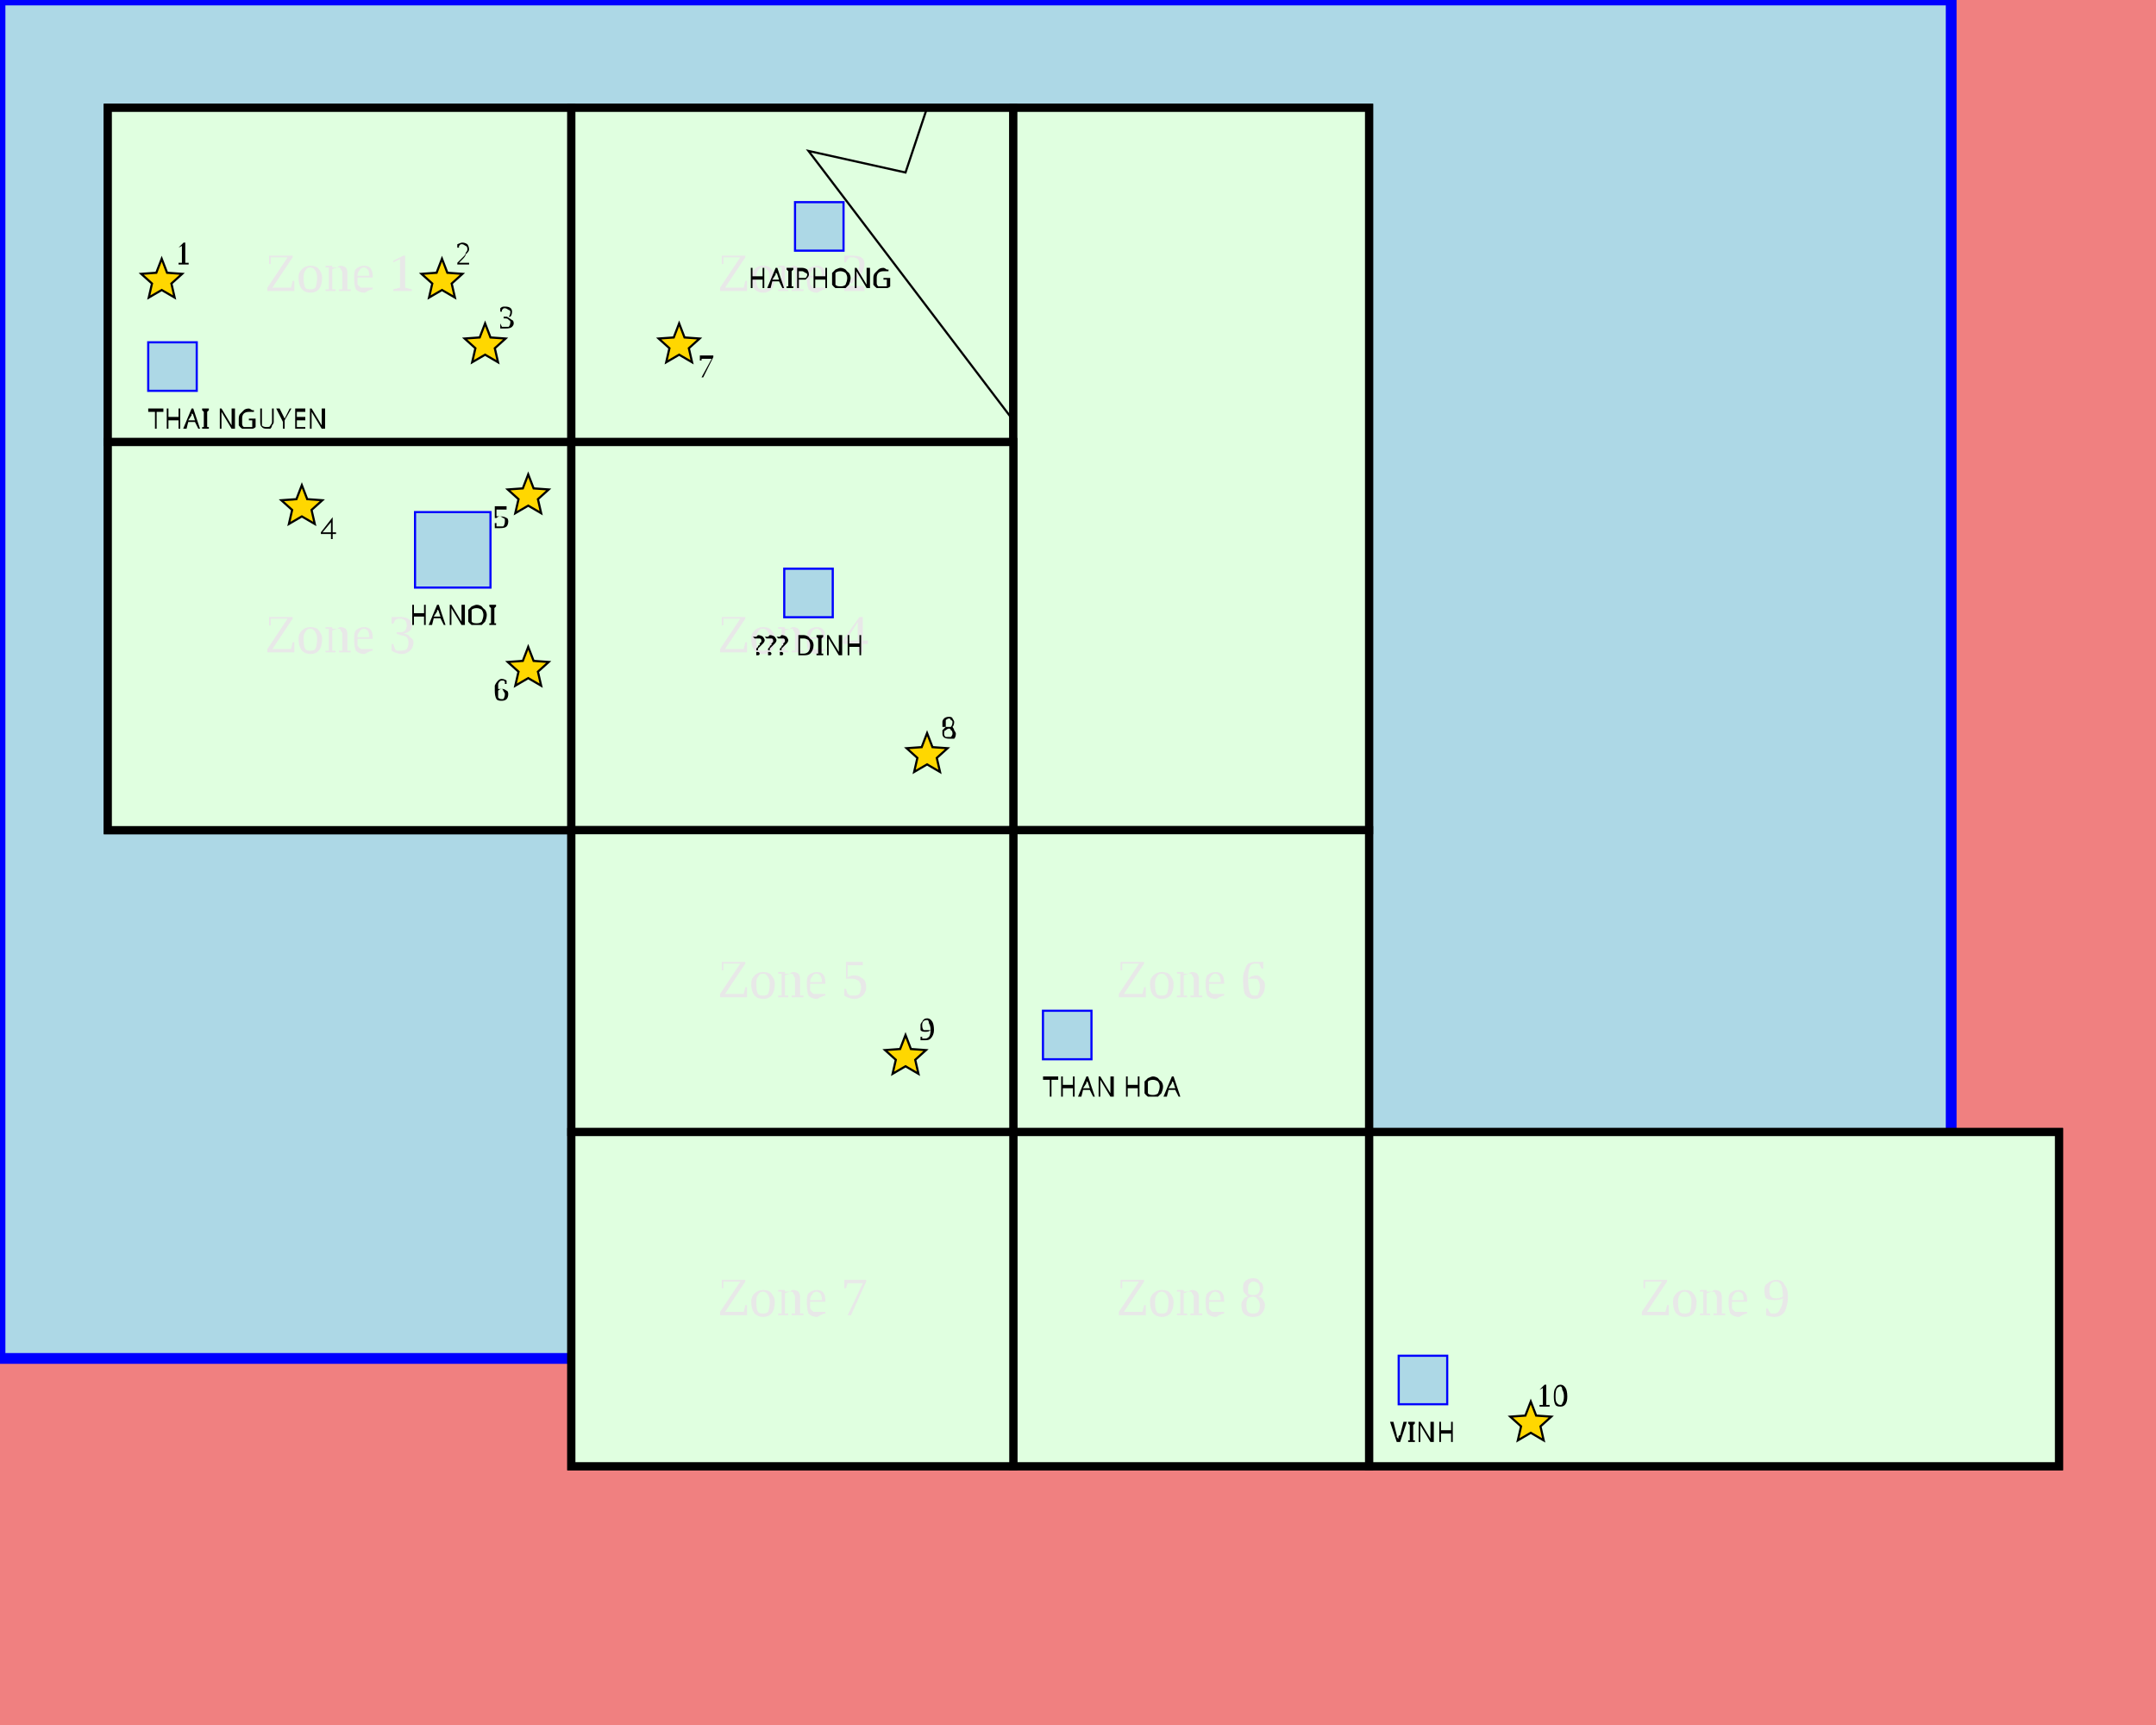
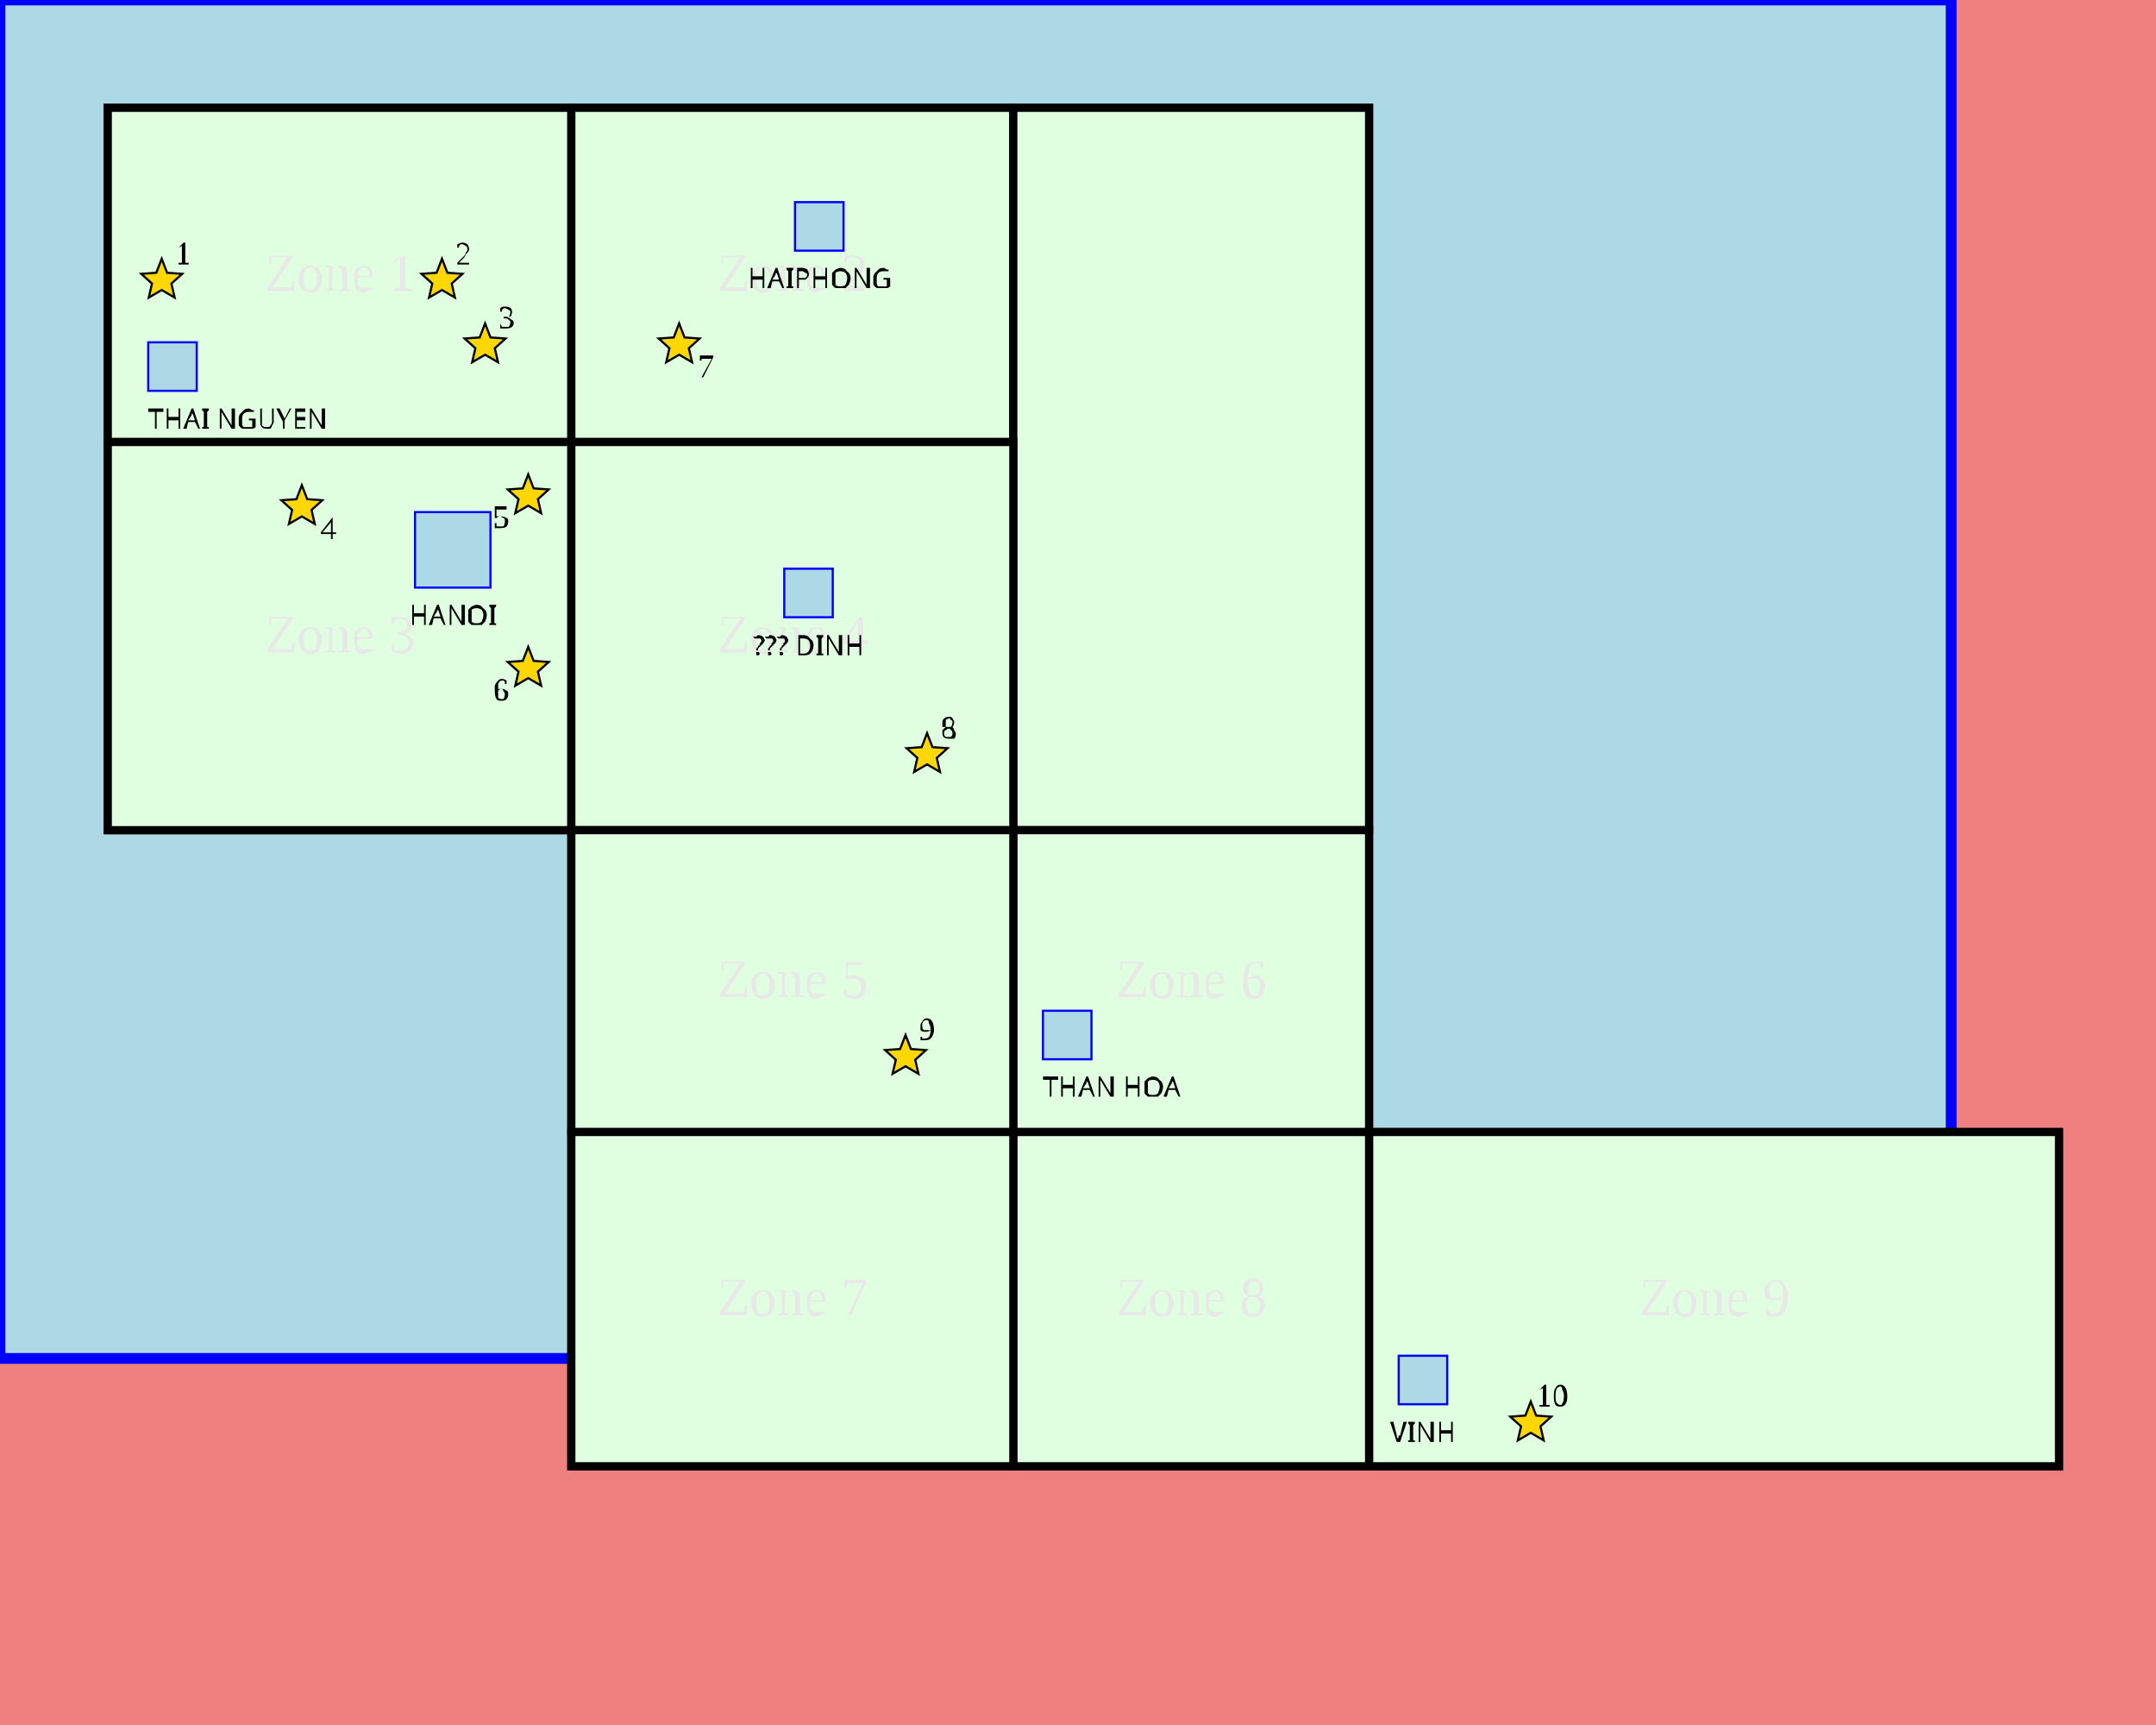
<svg xmlns="http://www.w3.org/2000/svg" width="20.0cm" height="16.0cm" viewBox="0 0 20.0 16.0">
  <rect width="100%" height="100%" fill="lightgreen" />
  <rect x="0" y="0" width="20.0" height="16.0" fill="lightcoral" />
  <rect x="0" y="0" width="18.1" height="12.6" fill="lightblue" stroke="blue" stroke-width="0.1" />
  <g transform="translate(1.0, 1.0)">
    <path d="M 0,0 L 11.7,0 L 11.7,9.5 L 18.1,9.5 L 18.1,12.6 L 4.3,12.6 L 4.3,6.7 L 0,6.7 Z" fill="#E0FFE0" stroke="black" stroke-width="0.002cm" />
    <rect x="0" y="0" width="4.3" height="3.1" fill="#E0FFE0" stroke="black" stroke-width="0.002cm" />
    <text x="2.15" y="1.55" fill="#E8E8E8" font-size="0.5" text-anchor="middle" dy=".3em">Zone 1</text>
    <rect x="4.3" y="0" width="4.1" height="3.1" fill="#E0FFE0" stroke="black" stroke-width="0.002cm" />
    <text x="6.35" y="1.55" fill="#E8E8E8" font-size="0.5" text-anchor="middle" dy=".3em">Zone 2</text>
    <rect x="8.4" y="0" width="3.3" height="6.7" fill="#E0FFE0" stroke="black" stroke-width="0.002cm" />
    <text x="10.05" y="3.35" fill="#E8E8E8" font-size="0.5" text-anchor="middle" dy=".3em" />
    <rect x="0" y="3.1" width="4.3" height="3.6" fill="#E0FFE0" stroke="black" stroke-width="0.002cm" />
    <text x="2.15" y="4.9" fill="#E8E8E8" font-size="0.5" text-anchor="middle" dy=".3em">Zone 3</text>
    <rect x="4.3" y="3.1" width="4.1" height="3.6" fill="#E0FFE0" stroke="black" stroke-width="0.002cm" />
    <text x="6.35" y="4.9" fill="#E8E8E8" font-size="0.5" text-anchor="middle" dy=".3em">Zone 4</text>
    <rect x="8.4" y="6.7" width="3.3" height="2.8" fill="#E0FFE0" stroke="black" stroke-width="0.002cm" />
    <text x="10.05" y="8.1" fill="#E8E8E8" font-size="0.5" text-anchor="middle" dy=".3em">Zone 6</text>
    <rect x="4.3" y="6.7" width="4.1" height="2.8" fill="#E0FFE0" stroke="black" stroke-width="0.002cm" />
    <text x="6.35" y="8.1" fill="#E8E8E8" font-size="0.5" text-anchor="middle" dy=".3em">Zone 5</text>
    <rect x="11.7" y="9.5" width="6.4" height="3.1" fill="#E0FFE0" stroke="black" stroke-width="0.002cm" />
    <text x="14.9" y="11.05" fill="#E8E8E8" font-size="0.5" text-anchor="middle" dy=".3em">Zone 9</text>
    <rect x="8.4" y="9.5" width="3.3" height="3.1" fill="#E0FFE0" stroke="black" stroke-width="0.002cm" />
    <text x="10.05" y="11.05" fill="#E8E8E8" font-size="0.5" text-anchor="middle" dy=".3em">Zone 8</text>
    <rect x="4.3" y="9.5" width="4.1" height="3.1" fill="#E0FFE0" stroke="black" stroke-width="0.002cm" />
    <text x="6.35" y="11.05" fill="#E8E8E8" font-size="0.5" text-anchor="middle" dy=".3em">Zone 7</text>
    <path d="M 0.5,1.4 L 0.55,1.53 L 0.69,1.54 L 0.59,1.63 L 0.62,1.76 L 0.5,1.69 L 0.38,1.76 L 0.41,1.63 L 0.31,1.54 L 0.45,1.53 Z" fill="gold" stroke="black" stroke-width="0.02" />
    <text x="0.7" y="1.45" font-size="0.3" fill="black" text-anchor="middle">1</text>
    <path d="M 3.1,1.4 L 3.15,1.53 L 3.29,1.54 L 3.19,1.63 L 3.22,1.76 L 3.1,1.69 L 2.98,1.76 L 3.01,1.63 L 2.91,1.54 L 3.05,1.53 Z" fill="gold" stroke="black" stroke-width="0.02" />
    <text x="3.3" y="1.45" font-size="0.3" fill="black" text-anchor="middle">2</text>
    <path d="M 3.5,2.0 L 3.55,2.13 L 3.69,2.14 L 3.59,2.23 L 3.62,2.36 L 3.5,2.29 L 3.38,2.36 L 3.41,2.23 L 3.31,2.14 L 3.45,2.13 Z" fill="gold" stroke="black" stroke-width="0.02" />
    <text x="3.7" y="2.05" font-size="0.3" fill="black" text-anchor="middle">3</text>
    <path d="M 1.8,3.5 L 1.85,3.63 L 1.99,3.64 L 1.89,3.73 L 1.92,3.86 L 1.8,3.79 L 1.68,3.86 L 1.71,3.73 L 1.61,3.64 L 1.75,3.63 Z" fill="gold" stroke="black" stroke-width="0.02" />
    <text x="2.05" y="4.0" font-size="0.3" fill="black" text-anchor="middle">4</text>
    <path d="M 3.9,3.4 L 3.95,3.53 L 4.09,3.54 L 3.99,3.63 L 4.02,3.76 L 3.9,3.69 L 3.78,3.76 L 3.81,3.63 L 3.71,3.54 L 3.85,3.53 Z" fill="gold" stroke="black" stroke-width="0.02" />
    <text x="3.65" y="3.9" font-size="0.3" fill="black" text-anchor="middle">5</text>
    <path d="M 3.9,5.0 L 3.95,5.13 L 4.09,5.14 L 3.99,5.23 L 4.02,5.36 L 3.9,5.29 L 3.78,5.36 L 3.81,5.23 L 3.71,5.14 L 3.85,5.13 Z" fill="gold" stroke="black" stroke-width="0.02" />
    <text x="3.65" y="5.5" font-size="0.3" fill="black" text-anchor="middle">6</text>
    <path d="M 5.3,2.0 L 5.35,2.13 L 5.49,2.14 L 5.39,2.23 L 5.42,2.36 L 5.3,2.29 L 5.18,2.36 L 5.21,2.23 L 5.11,2.14 L 5.25,2.13 Z" fill="gold" stroke="black" stroke-width="0.02" />
    <text x="5.55" y="2.5" font-size="0.3" fill="black" text-anchor="middle">7</text>
    <path d="M 7.6,5.8 L 7.65,5.93 L 7.79,5.94 L 7.69,6.03 L 7.72,6.16 L 7.6,6.09 L 7.48,6.16 L 7.51,6.03 L 7.41,5.94 L 7.55,5.93 Z" fill="gold" stroke="black" stroke-width="0.02" />
    <text x="7.8" y="5.85" font-size="0.3" fill="black" text-anchor="middle">8</text>
    <path d="M 7.4,8.6 L 7.45,8.73 L 7.59,8.74 L 7.49,8.83 L 7.52,8.96 L 7.4,8.89 L 7.28,8.96 L 7.31,8.83 L 7.21,8.74 L 7.35,8.73 Z" fill="gold" stroke="black" stroke-width="0.02" />
    <text x="7.6" y="8.65" font-size="0.3" fill="black" text-anchor="middle">9</text>
    <path d="M 13.2,12.0 L 13.25,12.13 L 13.39,12.14 L 13.29,12.23 L 13.32,12.36 L 13.2,12.29 L 13.08,12.36 L 13.11,12.23 L 13.01,12.14 L 13.15,12.13 Z" fill="gold" stroke="black" stroke-width="0.02" />
    <text x="13.4" y="12.05" font-size="0.3" fill="black" text-anchor="middle">10</text>
    <polygon points="0.375,2.175,0.825,2.175,0.825,2.625,0.375,2.625" fill="lightblue" stroke="blue" stroke-width="0.02" />
    <text x="0.375" text-anchor="start" y="2.975" font-family="sans-serif" font-size="0.25" fill="black">THAI NGUYEN</text>
    <polygon points="6.375,0.875,6.825,0.875,6.825,1.325,6.375,1.325" fill="lightblue" stroke="blue" stroke-width="0.02" />
    <text x="6.6" text-anchor="middle" y="1.675" font-family="sans-serif" font-size="0.25" fill="black">HAIPHONG</text>
    <polygon points="2.85,3.75,3.55,3.75,3.55,4.45,2.85,4.45" fill="lightblue" stroke="blue" stroke-width="0.02" />
    <text x="3.2" text-anchor="middle" y="4.8" font-family="sans-serif" font-size="0.25" fill="black">HANOI</text>
    <polygon points="6.275,4.275,6.725,4.275,6.725,4.725,6.275,4.725" fill="lightblue" stroke="blue" stroke-width="0.02" />
    <text x="6.5" text-anchor="middle" y="5.075" font-family="sans-serif" font-size="0.25" fill="black">??? DINH</text>
    <polygon points="8.675,8.375,9.125,8.375,9.125,8.825,8.675,8.825" fill="lightblue" stroke="blue" stroke-width="0.02" />
    <text x="8.675" text-anchor="start" y="9.175" font-family="sans-serif" font-size="0.25" fill="black">THAN HOA</text>
    <polygon points="11.975,11.575,12.425,11.575,12.425,12.025,11.975,12.025" fill="lightblue" stroke="blue" stroke-width="0.02" />
    <text x="12.2" text-anchor="middle" y="12.375" font-family="sans-serif" font-size="0.25" fill="black">VINH</text>
-     <path d="M 7.6,0 7.4,0.6 6.5,0.4 8.4,2.9" fill="none" stroke="black" stroke-width="0.02" />
  </g>
</svg>
